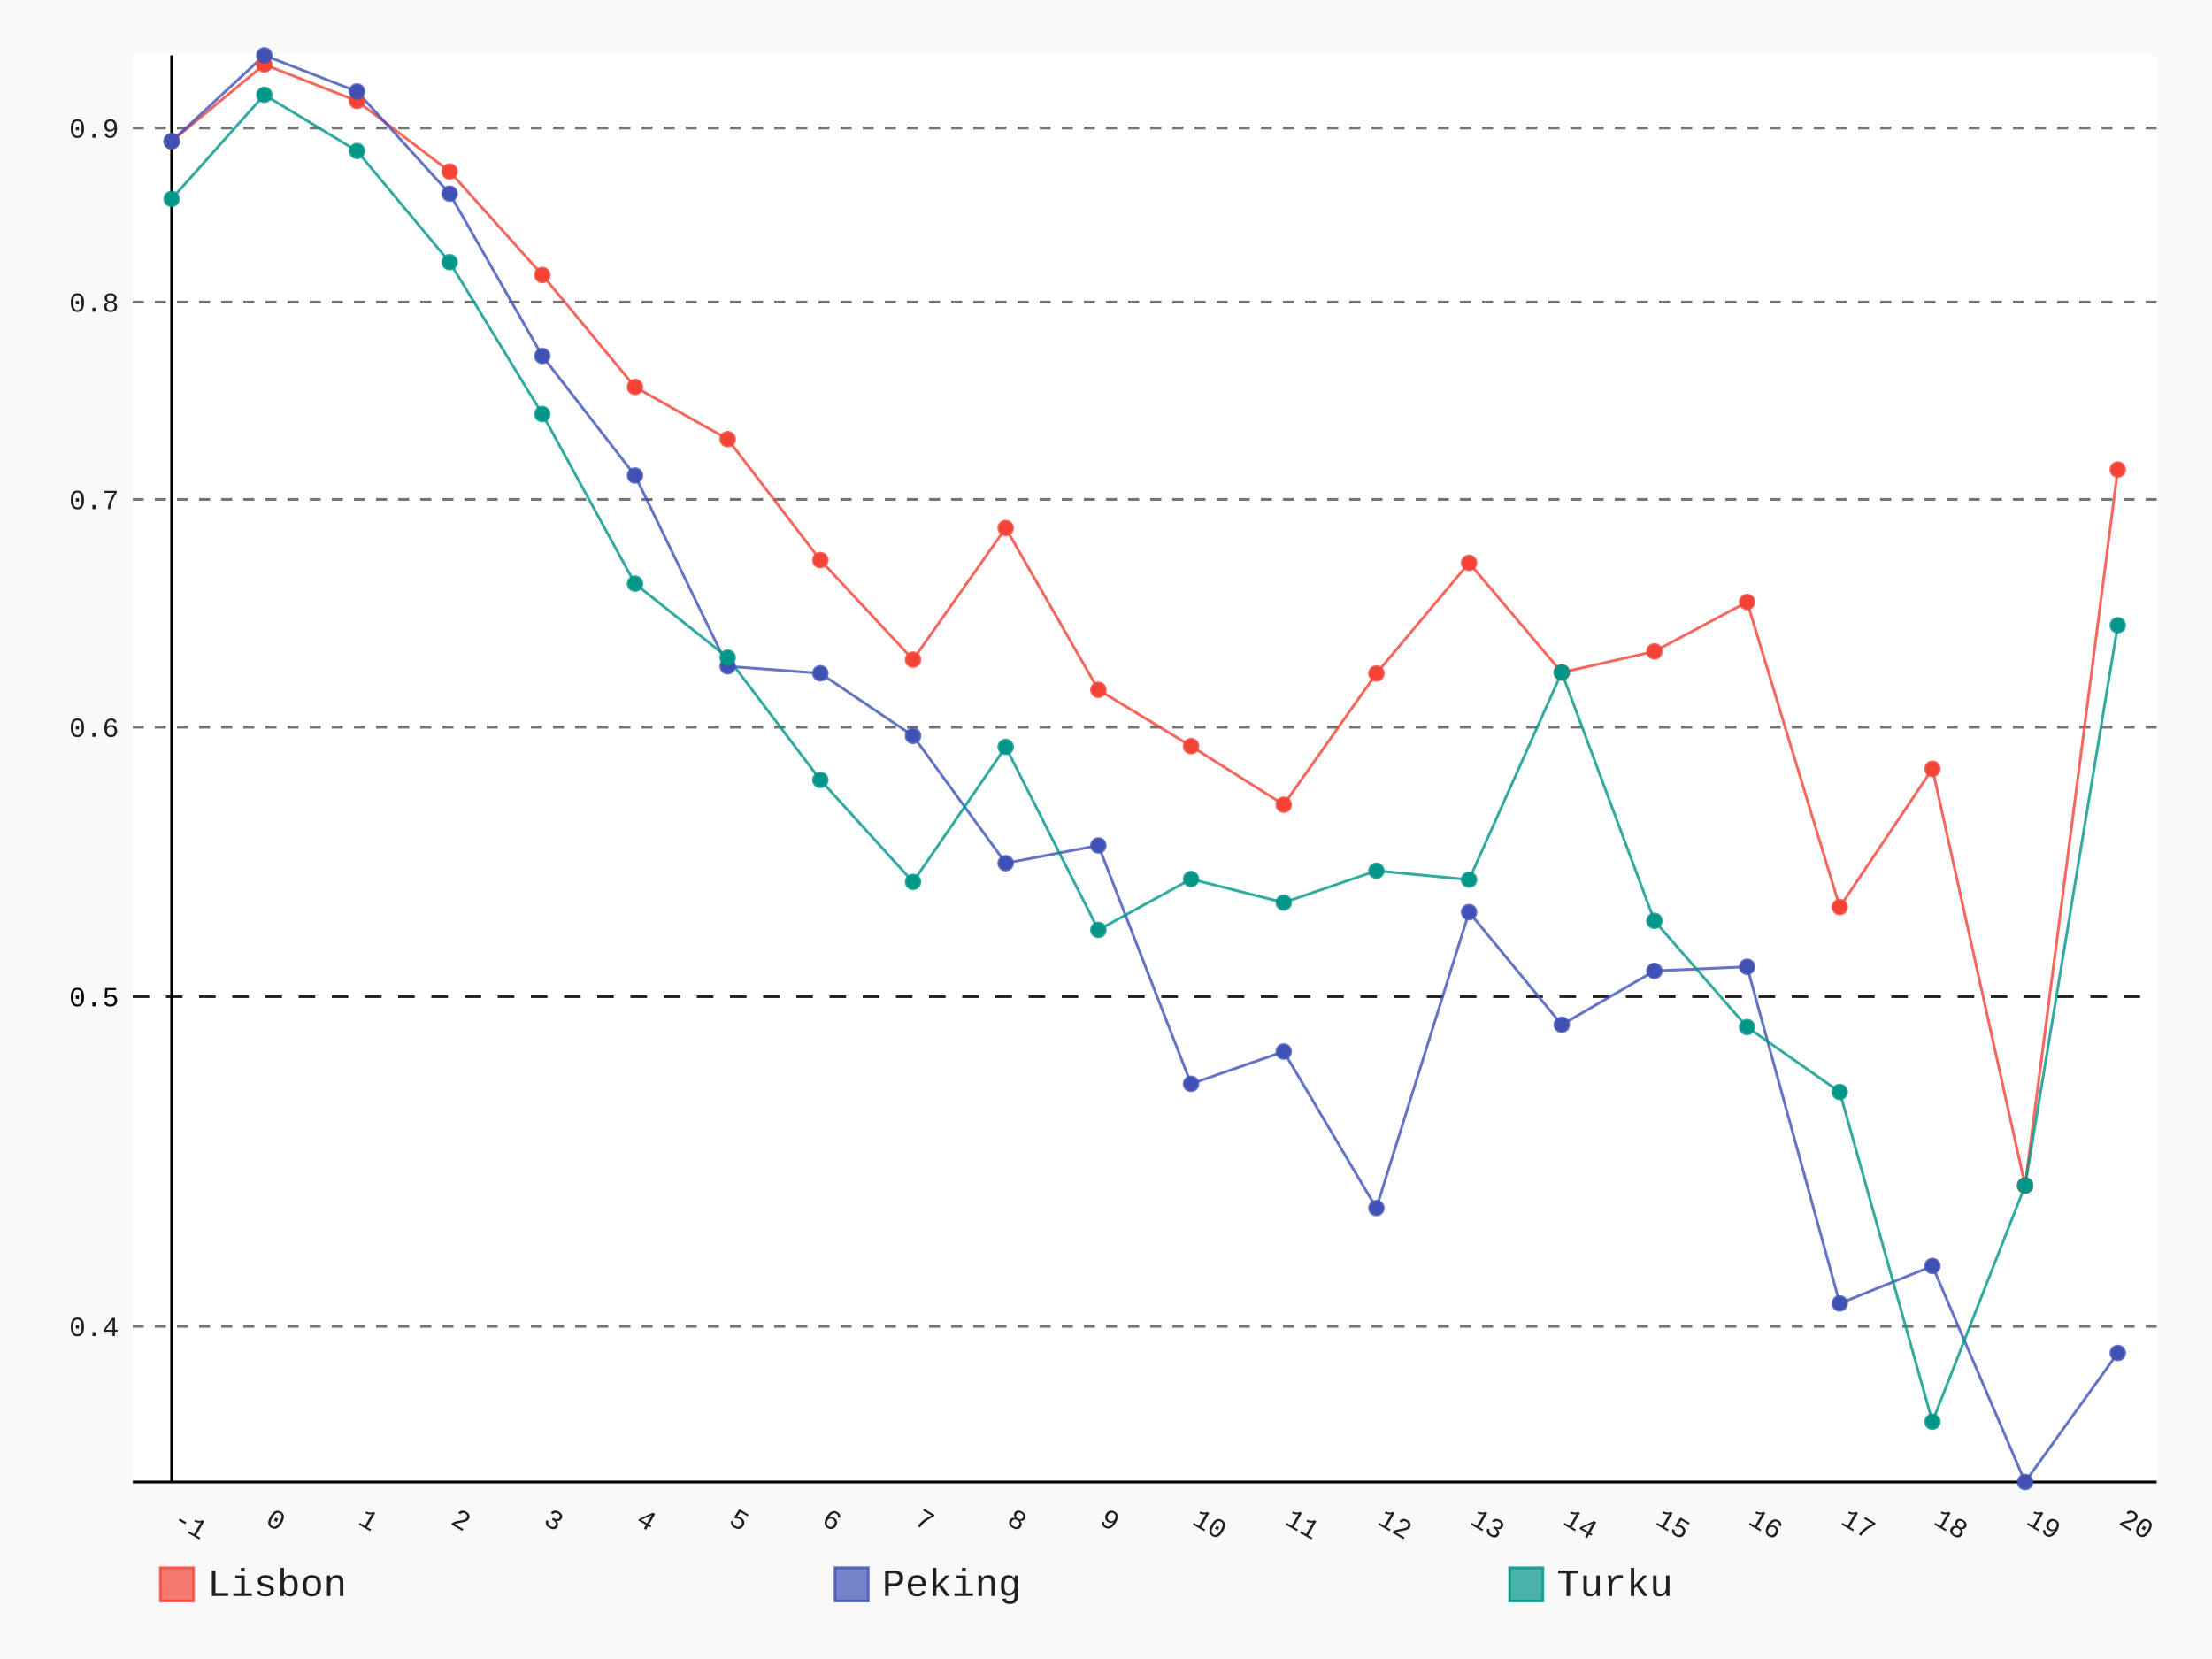
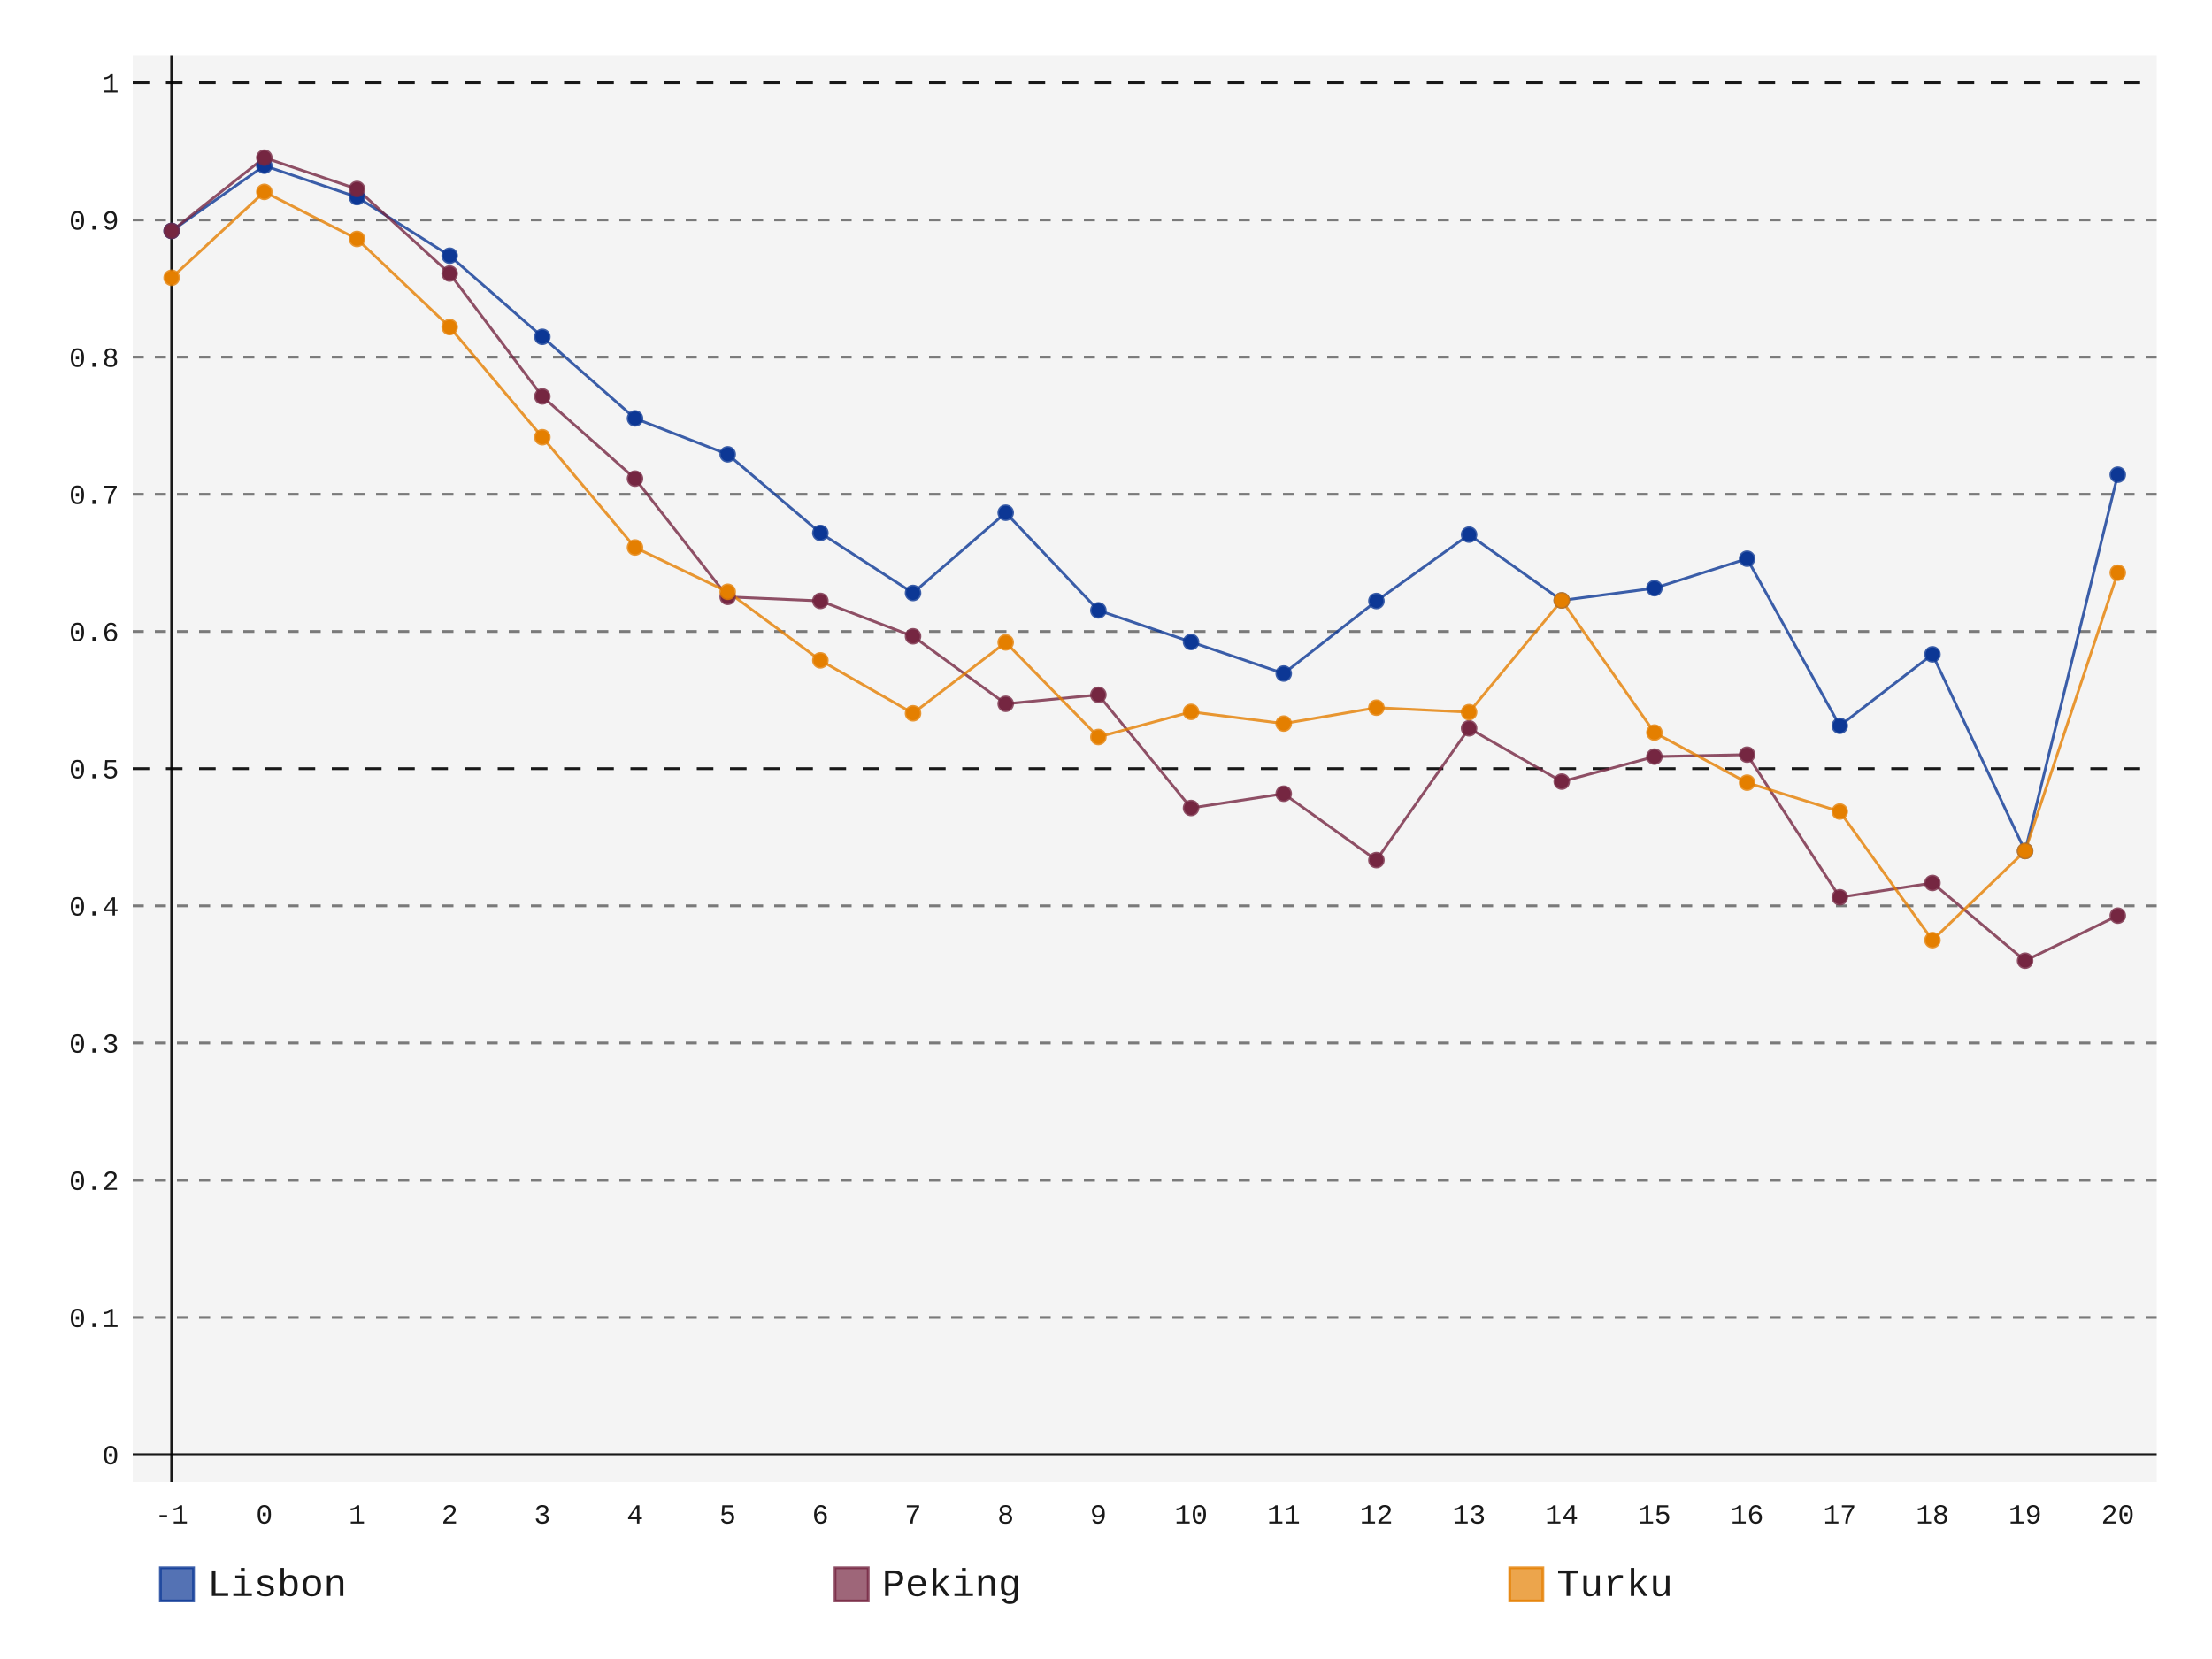
- <svg xmlns="http://www.w3.org/2000/svg" class="pygal-chart" id="chart-1908e3c5-032f-484d-a619-8a07c15894fb" viewBox="0 0 800 600">
+ <svg xmlns="http://www.w3.org/2000/svg" class="pygal-chart" id="chart-0e8c6103-aef4-4dce-b37b-b4cce876d19b" viewBox="0 0 800 600">
  <defs>
-     <style type="text/css">#chart-1908e3c5-032f-484d-a619-8a07c15894fb{-webkit-user-select:none;-webkit-font-smoothing:antialiased;font-family:Consolas,"Liberation Mono",Menlo,Courier,monospace}#chart-1908e3c5-032f-484d-a619-8a07c15894fb .title{font-family:Consolas,"Liberation Mono",Menlo,Courier,monospace;font-size:16px}#chart-1908e3c5-032f-484d-a619-8a07c15894fb .legends .legend text{font-family:Consolas,"Liberation Mono",Menlo,Courier,monospace;font-size:14px}#chart-1908e3c5-032f-484d-a619-8a07c15894fb .axis text{font-family:Consolas,"Liberation Mono",Menlo,Courier,monospace;font-size:10px}#chart-1908e3c5-032f-484d-a619-8a07c15894fb .axis text.major{font-family:Consolas,"Liberation Mono",Menlo,Courier,monospace;font-size:10px}#chart-1908e3c5-032f-484d-a619-8a07c15894fb .text-overlay text.value{font-family:Consolas,"Liberation Mono",Menlo,Courier,monospace;font-size:16px}#chart-1908e3c5-032f-484d-a619-8a07c15894fb .text-overlay text.label{font-family:Consolas,"Liberation Mono",Menlo,Courier,monospace;font-size:10px}#chart-1908e3c5-032f-484d-a619-8a07c15894fb .tooltip{font-family:Consolas,"Liberation Mono",Menlo,Courier,monospace;font-size:14px}#chart-1908e3c5-032f-484d-a619-8a07c15894fb text.no_data{font-family:Consolas,"Liberation Mono",Menlo,Courier,monospace;font-size:64px}
- #chart-1908e3c5-032f-484d-a619-8a07c15894fb{background-color:rgba(249,249,249,1)}#chart-1908e3c5-032f-484d-a619-8a07c15894fb path,#chart-1908e3c5-032f-484d-a619-8a07c15894fb line,#chart-1908e3c5-032f-484d-a619-8a07c15894fb rect,#chart-1908e3c5-032f-484d-a619-8a07c15894fb circle{-webkit-transition:150ms;-moz-transition:150ms;transition:150ms}#chart-1908e3c5-032f-484d-a619-8a07c15894fb .graph &gt; .background{fill:rgba(249,249,249,1)}#chart-1908e3c5-032f-484d-a619-8a07c15894fb .plot &gt; .background{fill:rgba(255,255,255,1)}#chart-1908e3c5-032f-484d-a619-8a07c15894fb .graph{fill:rgba(0,0,0,.87)}#chart-1908e3c5-032f-484d-a619-8a07c15894fb text.no_data{fill:rgba(0,0,0,1)}#chart-1908e3c5-032f-484d-a619-8a07c15894fb .title{fill:rgba(0,0,0,1)}#chart-1908e3c5-032f-484d-a619-8a07c15894fb .legends .legend text{fill:rgba(0,0,0,.87)}#chart-1908e3c5-032f-484d-a619-8a07c15894fb .legends .legend:hover text{fill:rgba(0,0,0,1)}#chart-1908e3c5-032f-484d-a619-8a07c15894fb .axis .line{stroke:rgba(0,0,0,1)}#chart-1908e3c5-032f-484d-a619-8a07c15894fb .axis .guide.line{stroke:rgba(0,0,0,.54)}#chart-1908e3c5-032f-484d-a619-8a07c15894fb .axis .major.line{stroke:rgba(0,0,0,.87)}#chart-1908e3c5-032f-484d-a619-8a07c15894fb .axis text.major{fill:rgba(0,0,0,1)}#chart-1908e3c5-032f-484d-a619-8a07c15894fb .axis.y .guides:hover .guide.line,#chart-1908e3c5-032f-484d-a619-8a07c15894fb .line-graph .axis.x .guides:hover .guide.line,#chart-1908e3c5-032f-484d-a619-8a07c15894fb .stackedline-graph .axis.x .guides:hover .guide.line,#chart-1908e3c5-032f-484d-a619-8a07c15894fb .xy-graph .axis.x .guides:hover .guide.line{stroke:rgba(0,0,0,1)}#chart-1908e3c5-032f-484d-a619-8a07c15894fb .axis .guides:hover text{fill:rgba(0,0,0,1)}#chart-1908e3c5-032f-484d-a619-8a07c15894fb .reactive{fill-opacity:.7;stroke-opacity:.8}#chart-1908e3c5-032f-484d-a619-8a07c15894fb .ci{stroke:rgba(0,0,0,.87)}#chart-1908e3c5-032f-484d-a619-8a07c15894fb .reactive.active,#chart-1908e3c5-032f-484d-a619-8a07c15894fb .active .reactive{fill-opacity:.8;stroke-opacity:.9;stroke-width:4}#chart-1908e3c5-032f-484d-a619-8a07c15894fb .ci .reactive.active{stroke-width:1.5}#chart-1908e3c5-032f-484d-a619-8a07c15894fb .series text{fill:rgba(0,0,0,1)}#chart-1908e3c5-032f-484d-a619-8a07c15894fb .tooltip rect{fill:rgba(255,255,255,1);stroke:rgba(0,0,0,1);-webkit-transition:opacity 150ms;-moz-transition:opacity 150ms;transition:opacity 150ms}#chart-1908e3c5-032f-484d-a619-8a07c15894fb .tooltip .label{fill:rgba(0,0,0,.87)}#chart-1908e3c5-032f-484d-a619-8a07c15894fb .tooltip .label{fill:rgba(0,0,0,.87)}#chart-1908e3c5-032f-484d-a619-8a07c15894fb .tooltip .legend{font-size:.8em;fill:rgba(0,0,0,.54)}#chart-1908e3c5-032f-484d-a619-8a07c15894fb .tooltip .x_label{font-size:.6em;fill:rgba(0,0,0,1)}#chart-1908e3c5-032f-484d-a619-8a07c15894fb .tooltip .xlink{font-size:.5em;text-decoration:underline}#chart-1908e3c5-032f-484d-a619-8a07c15894fb .tooltip .value{font-size:1.5em}#chart-1908e3c5-032f-484d-a619-8a07c15894fb .bound{font-size:.5em}#chart-1908e3c5-032f-484d-a619-8a07c15894fb .max-value{font-size:.75em;fill:rgba(0,0,0,.54)}#chart-1908e3c5-032f-484d-a619-8a07c15894fb .map-element{fill:rgba(255,255,255,1);stroke:rgba(0,0,0,.54) !important}#chart-1908e3c5-032f-484d-a619-8a07c15894fb .map-element .reactive{fill-opacity:inherit;stroke-opacity:inherit}#chart-1908e3c5-032f-484d-a619-8a07c15894fb .color-0,#chart-1908e3c5-032f-484d-a619-8a07c15894fb .color-0 a:visited{stroke:#F44336;fill:#F44336}#chart-1908e3c5-032f-484d-a619-8a07c15894fb .color-1,#chart-1908e3c5-032f-484d-a619-8a07c15894fb .color-1 a:visited{stroke:#3F51B5;fill:#3F51B5}#chart-1908e3c5-032f-484d-a619-8a07c15894fb .color-2,#chart-1908e3c5-032f-484d-a619-8a07c15894fb .color-2 a:visited{stroke:#009688;fill:#009688}#chart-1908e3c5-032f-484d-a619-8a07c15894fb .text-overlay .color-0 text{fill:black}#chart-1908e3c5-032f-484d-a619-8a07c15894fb .text-overlay .color-1 text{fill:black}#chart-1908e3c5-032f-484d-a619-8a07c15894fb .text-overlay .color-2 text{fill:black}
- #chart-1908e3c5-032f-484d-a619-8a07c15894fb text.no_data{text-anchor:middle}#chart-1908e3c5-032f-484d-a619-8a07c15894fb .guide.line{fill:none}#chart-1908e3c5-032f-484d-a619-8a07c15894fb .centered{text-anchor:middle}#chart-1908e3c5-032f-484d-a619-8a07c15894fb .title{text-anchor:middle}#chart-1908e3c5-032f-484d-a619-8a07c15894fb .legends .legend text{fill-opacity:1}#chart-1908e3c5-032f-484d-a619-8a07c15894fb .axis.x text{text-anchor:middle}#chart-1908e3c5-032f-484d-a619-8a07c15894fb .axis.x:not(.web) text[transform]{text-anchor:start}#chart-1908e3c5-032f-484d-a619-8a07c15894fb .axis.x:not(.web) text[transform].backwards{text-anchor:end}#chart-1908e3c5-032f-484d-a619-8a07c15894fb .axis.y text{text-anchor:end}#chart-1908e3c5-032f-484d-a619-8a07c15894fb .axis.y text[transform].backwards{text-anchor:start}#chart-1908e3c5-032f-484d-a619-8a07c15894fb .axis.y2 text{text-anchor:start}#chart-1908e3c5-032f-484d-a619-8a07c15894fb .axis.y2 text[transform].backwards{text-anchor:end}#chart-1908e3c5-032f-484d-a619-8a07c15894fb .axis .guide.line{stroke-dasharray:4,4}#chart-1908e3c5-032f-484d-a619-8a07c15894fb .axis .major.guide.line{stroke-dasharray:6,6}#chart-1908e3c5-032f-484d-a619-8a07c15894fb .horizontal .axis.y .guide.line,#chart-1908e3c5-032f-484d-a619-8a07c15894fb .horizontal .axis.y2 .guide.line,#chart-1908e3c5-032f-484d-a619-8a07c15894fb .vertical .axis.x .guide.line{opacity:0}#chart-1908e3c5-032f-484d-a619-8a07c15894fb .horizontal .axis.always_show .guide.line,#chart-1908e3c5-032f-484d-a619-8a07c15894fb .vertical .axis.always_show .guide.line{opacity:1 !important}#chart-1908e3c5-032f-484d-a619-8a07c15894fb .axis.y .guides:hover .guide.line,#chart-1908e3c5-032f-484d-a619-8a07c15894fb .axis.y2 .guides:hover .guide.line,#chart-1908e3c5-032f-484d-a619-8a07c15894fb .axis.x .guides:hover .guide.line{opacity:1}#chart-1908e3c5-032f-484d-a619-8a07c15894fb .axis .guides:hover text{opacity:1}#chart-1908e3c5-032f-484d-a619-8a07c15894fb .nofill{fill:none}#chart-1908e3c5-032f-484d-a619-8a07c15894fb .subtle-fill{fill-opacity:.2}#chart-1908e3c5-032f-484d-a619-8a07c15894fb .dot{stroke-width:1px;fill-opacity:1}#chart-1908e3c5-032f-484d-a619-8a07c15894fb .dot.active{stroke-width:5px}#chart-1908e3c5-032f-484d-a619-8a07c15894fb .dot.negative{fill:transparent}#chart-1908e3c5-032f-484d-a619-8a07c15894fb text,#chart-1908e3c5-032f-484d-a619-8a07c15894fb tspan{stroke:none !important}#chart-1908e3c5-032f-484d-a619-8a07c15894fb .series text.active{opacity:1}#chart-1908e3c5-032f-484d-a619-8a07c15894fb .tooltip rect{fill-opacity:.95;stroke-width:.5}#chart-1908e3c5-032f-484d-a619-8a07c15894fb .tooltip text{fill-opacity:1}#chart-1908e3c5-032f-484d-a619-8a07c15894fb .showable{visibility:hidden}#chart-1908e3c5-032f-484d-a619-8a07c15894fb .showable.shown{visibility:visible}#chart-1908e3c5-032f-484d-a619-8a07c15894fb .gauge-background{fill:rgba(229,229,229,1);stroke:none}#chart-1908e3c5-032f-484d-a619-8a07c15894fb .bg-lines{stroke:rgba(249,249,249,1);stroke-width:2px}</style>
+     <style type="text/css">#chart-0e8c6103-aef4-4dce-b37b-b4cce876d19b{-webkit-user-select:none;-webkit-font-smoothing:antialiased;font-family:Consolas,"Liberation Mono",Menlo,Courier,monospace}#chart-0e8c6103-aef4-4dce-b37b-b4cce876d19b .title{font-family:Consolas,"Liberation Mono",Menlo,Courier,monospace;font-size:16px}#chart-0e8c6103-aef4-4dce-b37b-b4cce876d19b .legends .legend text{font-family:Consolas,"Liberation Mono",Menlo,Courier,monospace;font-size:14px}#chart-0e8c6103-aef4-4dce-b37b-b4cce876d19b .axis text{font-family:Consolas,"Liberation Mono",Menlo,Courier,monospace;font-size:10px}#chart-0e8c6103-aef4-4dce-b37b-b4cce876d19b .axis text.major{font-family:Consolas,"Liberation Mono",Menlo,Courier,monospace;font-size:10px}#chart-0e8c6103-aef4-4dce-b37b-b4cce876d19b .text-overlay text.value{font-family:Consolas,"Liberation Mono",Menlo,Courier,monospace;font-size:16px}#chart-0e8c6103-aef4-4dce-b37b-b4cce876d19b .text-overlay text.label{font-family:Consolas,"Liberation Mono",Menlo,Courier,monospace;font-size:10px}#chart-0e8c6103-aef4-4dce-b37b-b4cce876d19b .tooltip{font-family:Consolas,"Liberation Mono",Menlo,Courier,monospace;font-size:14px}#chart-0e8c6103-aef4-4dce-b37b-b4cce876d19b text.no_data{font-family:Consolas,"Liberation Mono",Menlo,Courier,monospace;font-size:64px}
+ #chart-0e8c6103-aef4-4dce-b37b-b4cce876d19b{background-color:transparent}#chart-0e8c6103-aef4-4dce-b37b-b4cce876d19b path,#chart-0e8c6103-aef4-4dce-b37b-b4cce876d19b line,#chart-0e8c6103-aef4-4dce-b37b-b4cce876d19b rect,#chart-0e8c6103-aef4-4dce-b37b-b4cce876d19b circle{-webkit-transition:150ms;-moz-transition:150ms;transition:150ms}#chart-0e8c6103-aef4-4dce-b37b-b4cce876d19b .graph &gt; .background{fill:transparent}#chart-0e8c6103-aef4-4dce-b37b-b4cce876d19b .plot &gt; .background{fill:rgba(240,240,240,0.7)}#chart-0e8c6103-aef4-4dce-b37b-b4cce876d19b .graph{fill:rgba(0,0,0,0.9)}#chart-0e8c6103-aef4-4dce-b37b-b4cce876d19b text.no_data{fill:rgba(0,0,0,0.9)}#chart-0e8c6103-aef4-4dce-b37b-b4cce876d19b .title{fill:rgba(0,0,0,0.9)}#chart-0e8c6103-aef4-4dce-b37b-b4cce876d19b .legends .legend text{fill:rgba(0,0,0,0.9)}#chart-0e8c6103-aef4-4dce-b37b-b4cce876d19b .legends .legend:hover text{fill:rgba(0,0,0,0.9)}#chart-0e8c6103-aef4-4dce-b37b-b4cce876d19b .axis .line{stroke:rgba(0,0,0,0.9)}#chart-0e8c6103-aef4-4dce-b37b-b4cce876d19b .axis .guide.line{stroke:rgba(0,0,0,0.5)}#chart-0e8c6103-aef4-4dce-b37b-b4cce876d19b .axis .major.line{stroke:rgba(0,0,0,0.9)}#chart-0e8c6103-aef4-4dce-b37b-b4cce876d19b .axis text.major{fill:rgba(0,0,0,0.9)}#chart-0e8c6103-aef4-4dce-b37b-b4cce876d19b .axis.y .guides:hover .guide.line,#chart-0e8c6103-aef4-4dce-b37b-b4cce876d19b .line-graph .axis.x .guides:hover .guide.line,#chart-0e8c6103-aef4-4dce-b37b-b4cce876d19b .stackedline-graph .axis.x .guides:hover .guide.line,#chart-0e8c6103-aef4-4dce-b37b-b4cce876d19b .xy-graph .axis.x .guides:hover .guide.line{stroke:rgba(0,0,0,0.9)}#chart-0e8c6103-aef4-4dce-b37b-b4cce876d19b .axis .guides:hover text{fill:rgba(0,0,0,0.9)}#chart-0e8c6103-aef4-4dce-b37b-b4cce876d19b .reactive{fill-opacity:.7;stroke-opacity:.8}#chart-0e8c6103-aef4-4dce-b37b-b4cce876d19b .ci{stroke:rgba(0,0,0,0.9)}#chart-0e8c6103-aef4-4dce-b37b-b4cce876d19b .reactive.active,#chart-0e8c6103-aef4-4dce-b37b-b4cce876d19b .active .reactive{fill-opacity:.8;stroke-opacity:.9;stroke-width:4}#chart-0e8c6103-aef4-4dce-b37b-b4cce876d19b .ci .reactive.active{stroke-width:1.5}#chart-0e8c6103-aef4-4dce-b37b-b4cce876d19b .series text{fill:rgba(0,0,0,0.9)}#chart-0e8c6103-aef4-4dce-b37b-b4cce876d19b .tooltip rect{fill:rgba(240,240,240,0.7);stroke:rgba(0,0,0,0.9);-webkit-transition:opacity 150ms;-moz-transition:opacity 150ms;transition:opacity 150ms}#chart-0e8c6103-aef4-4dce-b37b-b4cce876d19b .tooltip .label{fill:rgba(0,0,0,0.9)}#chart-0e8c6103-aef4-4dce-b37b-b4cce876d19b .tooltip .label{fill:rgba(0,0,0,0.9)}#chart-0e8c6103-aef4-4dce-b37b-b4cce876d19b .tooltip .legend{font-size:.8em;fill:rgba(0,0,0,0.5)}#chart-0e8c6103-aef4-4dce-b37b-b4cce876d19b .tooltip .x_label{font-size:.6em;fill:rgba(0,0,0,0.9)}#chart-0e8c6103-aef4-4dce-b37b-b4cce876d19b .tooltip .xlink{font-size:.5em;text-decoration:underline}#chart-0e8c6103-aef4-4dce-b37b-b4cce876d19b .tooltip .value{font-size:1.5em}#chart-0e8c6103-aef4-4dce-b37b-b4cce876d19b .bound{font-size:.5em}#chart-0e8c6103-aef4-4dce-b37b-b4cce876d19b .max-value{font-size:.75em;fill:rgba(0,0,0,0.5)}#chart-0e8c6103-aef4-4dce-b37b-b4cce876d19b .map-element{fill:rgba(240,240,240,0.7);stroke:rgba(0,0,0,0.5) !important}#chart-0e8c6103-aef4-4dce-b37b-b4cce876d19b .map-element .reactive{fill-opacity:inherit;stroke-opacity:inherit}#chart-0e8c6103-aef4-4dce-b37b-b4cce876d19b .color-0,#chart-0e8c6103-aef4-4dce-b37b-b4cce876d19b .color-0 a:visited{stroke:rgb(12,55,149);fill:rgb(12,55,149)}#chart-0e8c6103-aef4-4dce-b37b-b4cce876d19b .color-1,#chart-0e8c6103-aef4-4dce-b37b-b4cce876d19b .color-1 a:visited{stroke:rgb(117,38,65);fill:rgb(117,38,65)}#chart-0e8c6103-aef4-4dce-b37b-b4cce876d19b .color-2,#chart-0e8c6103-aef4-4dce-b37b-b4cce876d19b .color-2 a:visited{stroke:rgb(228,127,0);fill:rgb(228,127,0)}#chart-0e8c6103-aef4-4dce-b37b-b4cce876d19b .text-overlay .color-0 text{fill:black}#chart-0e8c6103-aef4-4dce-b37b-b4cce876d19b .text-overlay .color-1 text{fill:black}#chart-0e8c6103-aef4-4dce-b37b-b4cce876d19b .text-overlay .color-2 text{fill:black}
+ #chart-0e8c6103-aef4-4dce-b37b-b4cce876d19b text.no_data{text-anchor:middle}#chart-0e8c6103-aef4-4dce-b37b-b4cce876d19b .guide.line{fill:none}#chart-0e8c6103-aef4-4dce-b37b-b4cce876d19b .centered{text-anchor:middle}#chart-0e8c6103-aef4-4dce-b37b-b4cce876d19b .title{text-anchor:middle}#chart-0e8c6103-aef4-4dce-b37b-b4cce876d19b .legends .legend text{fill-opacity:1}#chart-0e8c6103-aef4-4dce-b37b-b4cce876d19b .axis.x text{text-anchor:middle}#chart-0e8c6103-aef4-4dce-b37b-b4cce876d19b .axis.x:not(.web) text[transform]{text-anchor:start}#chart-0e8c6103-aef4-4dce-b37b-b4cce876d19b .axis.x:not(.web) text[transform].backwards{text-anchor:end}#chart-0e8c6103-aef4-4dce-b37b-b4cce876d19b .axis.y text{text-anchor:end}#chart-0e8c6103-aef4-4dce-b37b-b4cce876d19b .axis.y text[transform].backwards{text-anchor:start}#chart-0e8c6103-aef4-4dce-b37b-b4cce876d19b .axis.y2 text{text-anchor:start}#chart-0e8c6103-aef4-4dce-b37b-b4cce876d19b .axis.y2 text[transform].backwards{text-anchor:end}#chart-0e8c6103-aef4-4dce-b37b-b4cce876d19b .axis .guide.line{stroke-dasharray:4,4}#chart-0e8c6103-aef4-4dce-b37b-b4cce876d19b .axis .major.guide.line{stroke-dasharray:6,6}#chart-0e8c6103-aef4-4dce-b37b-b4cce876d19b .horizontal .axis.y .guide.line,#chart-0e8c6103-aef4-4dce-b37b-b4cce876d19b .horizontal .axis.y2 .guide.line,#chart-0e8c6103-aef4-4dce-b37b-b4cce876d19b .vertical .axis.x .guide.line{opacity:0}#chart-0e8c6103-aef4-4dce-b37b-b4cce876d19b .horizontal .axis.always_show .guide.line,#chart-0e8c6103-aef4-4dce-b37b-b4cce876d19b .vertical .axis.always_show .guide.line{opacity:1 !important}#chart-0e8c6103-aef4-4dce-b37b-b4cce876d19b .axis.y .guides:hover .guide.line,#chart-0e8c6103-aef4-4dce-b37b-b4cce876d19b .axis.y2 .guides:hover .guide.line,#chart-0e8c6103-aef4-4dce-b37b-b4cce876d19b .axis.x .guides:hover .guide.line{opacity:1}#chart-0e8c6103-aef4-4dce-b37b-b4cce876d19b .axis .guides:hover text{opacity:1}#chart-0e8c6103-aef4-4dce-b37b-b4cce876d19b .nofill{fill:none}#chart-0e8c6103-aef4-4dce-b37b-b4cce876d19b .subtle-fill{fill-opacity:.2}#chart-0e8c6103-aef4-4dce-b37b-b4cce876d19b .dot{stroke-width:1px;fill-opacity:1}#chart-0e8c6103-aef4-4dce-b37b-b4cce876d19b .dot.active{stroke-width:5px}#chart-0e8c6103-aef4-4dce-b37b-b4cce876d19b .dot.negative{fill:transparent}#chart-0e8c6103-aef4-4dce-b37b-b4cce876d19b text,#chart-0e8c6103-aef4-4dce-b37b-b4cce876d19b tspan{stroke:none !important}#chart-0e8c6103-aef4-4dce-b37b-b4cce876d19b .series text.active{opacity:1}#chart-0e8c6103-aef4-4dce-b37b-b4cce876d19b .tooltip rect{fill-opacity:.95;stroke-width:.5}#chart-0e8c6103-aef4-4dce-b37b-b4cce876d19b .tooltip text{fill-opacity:1}#chart-0e8c6103-aef4-4dce-b37b-b4cce876d19b .showable{visibility:hidden}#chart-0e8c6103-aef4-4dce-b37b-b4cce876d19b .showable.shown{visibility:visible}#chart-0e8c6103-aef4-4dce-b37b-b4cce876d19b .gauge-background{fill:rgba(229,229,229,1);stroke:none}#chart-0e8c6103-aef4-4dce-b37b-b4cce876d19b .bg-lines{stroke:transparent;stroke-width:2px}</style>
  </defs>
  <g class="graph line-graph vertical">
    <rect class="background" height="600" width="800" x="0" y="0" />
    <g class="plot" transform="translate(48, 20)">
      <rect class="background" height="516.0" width="732.0" x="0" y="0" />
      <g class="axis y">
-         <path class="line" d="M0 516 h732" />
-         <g class="logarithmic guides">
-           <path class="guide line" d="M0 459.692 h732" />
-           <text class="" x="-5" y="463.192">0.4</text>
-         </g>
-         <g class="logarithmic guides">
-           <path class="major guide line" d="M0 340.438 h732" />
-           <text class="major" x="-5" y="343.938">0.5</text>
-         </g>
-         <g class="logarithmic guides">
-           <path class="guide line" d="M0 243 h732" />
-           <text class="" x="-5" y="246.5">0.6</text>
-         </g>
-         <g class="logarithmic guides">
-           <path class="guide line" d="M0 160.618 h732" />
-           <text class="" x="-5" y="164.118">0.7</text>
-         </g>
-         <g class="logarithmic guides">
-           <path class="guide line" d="M0 89.255 h732" />
-           <text class="" x="-5" y="92.755">0.8</text>
-         </g>
-         <g class="logarithmic guides">
-           <path class="guide line" d="M0 26.308 h732" />
-           <text class="" x="-5" y="29.808">0.9</text>
+         <g class="guides">
+           <path class="axis major line" d="M0 506.077 h732" />
+           <text class="major" x="-5" y="509.577">0</text>
+         </g>
+         <g class="guides">
+           <path class="guide line" d="M0 456.462 h732" />
+           <text class="" x="-5" y="459.962">0.1</text>
+         </g>
+         <g class="guides">
+           <path class="guide line" d="M0 406.846 h732" />
+           <text class="" x="-5" y="410.346">0.2</text>
+         </g>
+         <g class="guides">
+           <path class="guide line" d="M0 357.231 h732" />
+           <text class="" x="-5" y="360.731">0.3</text>
+         </g>
+         <g class="guides">
+           <path class="guide line" d="M0 307.615 h732" />
+           <text class="" x="-5" y="311.115">0.4</text>
+         </g>
+         <g class="guides">
+           <path class="major guide line" d="M0 258 h732" />
+           <text class="major" x="-5" y="261.5">0.5</text>
+         </g>
+         <g class="guides">
+           <path class="guide line" d="M0 208.385 h732" />
+           <text class="" x="-5" y="211.885">0.6</text>
+         </g>
+         <g class="guides">
+           <path class="guide line" d="M0 158.769 h732" />
+           <text class="" x="-5" y="162.269">0.7</text>
+         </g>
+         <g class="guides">
+           <path class="guide line" d="M0 109.154 h732" />
+           <text class="" x="-5" y="112.654">0.8</text>
+         </g>
+         <g class="guides">
+           <path class="guide line" d="M0 59.538 h732" />
+           <text class="" x="-5" y="63.038">0.9</text>
+         </g>
+         <g class="guides">
+           <path class="major guide line" d="M0 9.923 h732" />
+           <text class="major" x="-5" y="13.423">1</text>
        </g>
      </g>
      <g class="axis x">
        <g class="guides">
          <path class="line" d="M14.077 0 v516" />
-           <text class="" transform="rotate(30 14.07692 531)" x="14.077" y="531.0">-1</text>
+           <text class="" x="14.077" y="531.0">-1</text>
        </g>
        <g class="guides">
          <path class="axis guide line" d="M47.593 0 v516" />
-           <text class="" transform="rotate(30 47.59341 531)" x="47.593" y="531.0">0</text>
+           <text class="" x="47.593" y="531.0">0</text>
        </g>
        <g class="guides">
          <path class="guide line" d="M81.11 0 v516" />
-           <text class="" transform="rotate(30 81.10989 531)" x="81.11" y="531.0">1</text>
+           <text class="" x="81.11" y="531.0">1</text>
        </g>
        <g class="guides">
          <path class="guide line" d="M114.626 0 v516" />
-           <text class="" transform="rotate(30 114.6264 531)" x="114.626" y="531.0">2</text>
+           <text class="" x="114.626" y="531.0">2</text>
        </g>
        <g class="guides">
          <path class="guide line" d="M148.143 0 v516" />
-           <text class="" transform="rotate(30 148.1429 531)" x="148.143" y="531.0">3</text>
+           <text class="" x="148.143" y="531.0">3</text>
        </g>
        <g class="guides">
          <path class="guide line" d="M181.659 0 v516" />
-           <text class="" transform="rotate(30 181.6593 531)" x="181.659" y="531.0">4</text>
+           <text class="" x="181.659" y="531.0">4</text>
        </g>
        <g class="guides">
          <path class="guide line" d="M215.176 0 v516" />
-           <text class="" transform="rotate(30 215.1758 531)" x="215.176" y="531.0">5</text>
+           <text class="" x="215.176" y="531.0">5</text>
        </g>
        <g class="guides">
          <path class="guide line" d="M248.692 0 v516" />
-           <text class="" transform="rotate(30 248.6923 531)" x="248.692" y="531.0">6</text>
+           <text class="" x="248.692" y="531.0">6</text>
        </g>
        <g class="guides">
          <path class="guide line" d="M282.209 0 v516" />
-           <text class="" transform="rotate(30 282.2088 531)" x="282.209" y="531.0">7</text>
+           <text class="" x="282.209" y="531.0">7</text>
        </g>
        <g class="guides">
          <path class="guide line" d="M315.725 0 v516" />
-           <text class="" transform="rotate(30 315.7253 531)" x="315.725" y="531.0">8</text>
+           <text class="" x="315.725" y="531.0">8</text>
        </g>
        <g class="guides">
          <path class="guide line" d="M349.242 0 v516" />
-           <text class="" transform="rotate(30 349.2418 531)" x="349.242" y="531.0">9</text>
+           <text class="" x="349.242" y="531.0">9</text>
        </g>
        <g class="guides">
          <path class="guide line" d="M382.758 0 v516" />
-           <text class="" transform="rotate(30 382.7582 531)" x="382.758" y="531.0">10</text>
+           <text class="" x="382.758" y="531.0">10</text>
        </g>
        <g class="guides">
          <path class="guide line" d="M416.275 0 v516" />
-           <text class="" transform="rotate(30 416.2747 531)" x="416.275" y="531.0">11</text>
+           <text class="" x="416.275" y="531.0">11</text>
        </g>
        <g class="guides">
          <path class="guide line" d="M449.791 0 v516" />
-           <text class="" transform="rotate(30 449.7912 531)" x="449.791" y="531.0">12</text>
+           <text class="" x="449.791" y="531.0">12</text>
        </g>
        <g class="guides">
          <path class="guide line" d="M483.308 0 v516" />
-           <text class="" transform="rotate(30 483.3077 531)" x="483.308" y="531.0">13</text>
+           <text class="" x="483.308" y="531.0">13</text>
        </g>
        <g class="guides">
          <path class="guide line" d="M516.824 0 v516" />
-           <text class="" transform="rotate(30 516.8242 531)" x="516.824" y="531.0">14</text>
+           <text class="" x="516.824" y="531.0">14</text>
        </g>
        <g class="guides">
          <path class="guide line" d="M550.341 0 v516" />
-           <text class="" transform="rotate(30 550.3407 531)" x="550.341" y="531.0">15</text>
+           <text class="" x="550.341" y="531.0">15</text>
        </g>
        <g class="guides">
          <path class="guide line" d="M583.857 0 v516" />
-           <text class="" transform="rotate(30 583.8571 531)" x="583.857" y="531.0">16</text>
+           <text class="" x="583.857" y="531.0">16</text>
        </g>
        <g class="guides">
          <path class="guide line" d="M617.374 0 v516" />
-           <text class="" transform="rotate(30 617.3736 531)" x="617.374" y="531.0">17</text>
+           <text class="" x="617.374" y="531.0">17</text>
        </g>
        <g class="guides">
          <path class="guide line" d="M650.89 0 v516" />
-           <text class="" transform="rotate(30 650.8901 531)" x="650.89" y="531.0">18</text>
+           <text class="" x="650.89" y="531.0">18</text>
        </g>
        <g class="guides">
          <path class="guide line" d="M684.407 0 v516" />
-           <text class="" transform="rotate(30 684.4066 531)" x="684.407" y="531.0">19</text>
+           <text class="" x="684.407" y="531.0">19</text>
        </g>
        <g class="guides">
          <path class="guide line" d="M717.923 0 v516" />
-           <text class="" transform="rotate(30 717.9231 531)" x="717.923" y="531.0">20</text>
+           <text class="" x="717.923" y="531.0">20</text>
        </g>
      </g>
      <g class="series serie-0 color-0">
-         <path class="line reactive nofill" d="M14.077 31.098 L47.593 3.328 81.11 16.52 114.626 42.026 148.143 79.467 181.659 119.959 215.176 138.829 248.692 182.572 282.209 218.565 315.725 170.973 349.242 229.47 382.758 249.852 416.275 271.029 449.791 223.564 483.308 183.558 516.824 223.204 550.341 215.588 583.857 197.712 617.374 308.038 650.89 258.055 684.407 408.756 717.923 149.821" />
+         <path class="line reactive nofill" d="M14.077 63.523 L47.593 39.919 81.11 51.285 114.626 72.48 148.143 101.817 181.659 131.316 215.176 144.317 248.692 172.748 282.209 194.457 315.725 165.434 349.242 200.751 382.758 212.177 416.275 223.595 449.791 197.359 483.308 173.362 516.824 197.151 550.341 192.717 583.857 182.058 617.374 242.495 650.89 216.654 684.407 287.769 717.923 151.681" />
      </g>
      <g class="series serie-1 color-1">
-         <path class="line reactive nofill" d="M14.077 31.098 L47.593 0 81.11 13.082 114.626 50.039 148.143 108.751 181.659 151.971 215.176 220.985 248.692 223.505 282.209 246.135 315.725 292.167 349.242 285.777 382.758 371.987 416.275 360.308 449.791 416.915 483.308 309.891 516.824 350.618 550.341 331.143 583.857 329.641 617.374 451.406 650.89 437.876 684.407 516 717.923 469.322" />
+         <path class="line reactive nofill" d="M14.077 63.523 L47.593 37.007 81.11 48.35 114.626 78.933 148.143 123.373 181.659 153.104 215.176 195.866 248.692 197.325 282.209 210.126 315.725 234.55 349.242 231.284 382.758 272.221 416.275 267.054 449.791 291.077 483.308 243.407 516.824 262.681 550.341 253.648 583.857 252.937 617.374 304.514 650.89 299.346 684.407 327.462 717.923 311.159" />
      </g>
      <g class="series serie-2 color-2">
-         <path class="line reactive nofill" d="M14.077 51.94 L47.593 14.302 81.11 34.604 114.626 74.826 148.143 129.754 181.659 191.069 215.176 217.823 248.692 262.089 282.209 298.961 315.725 250.138 349.242 316.324 382.758 297.923 416.275 306.435 449.791 294.927 483.308 298.145 516.824 223.204 550.341 313.025 583.857 351.458 617.374 374.929 650.89 494.184 684.407 408.756 717.923 206.128" />
+         <path class="line reactive nofill" d="M14.077 80.45 L47.593 49.394 81.11 66.417 114.626 98.292 148.143 138.121 181.659 178.005 215.176 194.025 248.692 218.83 282.209 237.98 315.725 212.334 349.242 246.55 382.758 237.459 416.275 241.703 449.791 235.949 483.308 237.57 516.824 197.151 550.341 244.943 583.857 263.063 617.374 273.505 650.89 320.019 684.407 287.769 717.923 187.121" />
      </g>
    </g>
    <g class="titles" />
    <g class="plot overlay" transform="translate(48, 20)">
      <g class="series serie-0 color-0">
        <g class="dots">
-           <circle class="dot reactive tooltip-trigger" cx="14.077" cy="31.098" r="2.5" />
-         </g>
-         <g class="dots">
-           <circle class="dot reactive tooltip-trigger" cx="47.593" cy="3.328" r="2.5" />
-         </g>
-         <g class="dots">
-           <circle class="dot reactive tooltip-trigger" cx="81.11" cy="16.52" r="2.5" />
-         </g>
-         <g class="dots">
-           <circle class="dot reactive tooltip-trigger" cx="114.626" cy="42.026" r="2.5" />
-         </g>
-         <g class="dots">
-           <circle class="dot reactive tooltip-trigger" cx="148.143" cy="79.467" r="2.5" />
-         </g>
-         <g class="dots">
-           <circle class="dot reactive tooltip-trigger" cx="181.659" cy="119.959" r="2.5" />
-         </g>
-         <g class="dots">
-           <circle class="dot reactive tooltip-trigger" cx="215.176" cy="138.829" r="2.5" />
-         </g>
-         <g class="dots">
-           <circle class="dot reactive tooltip-trigger" cx="248.692" cy="182.572" r="2.5" />
-         </g>
-         <g class="dots">
-           <circle class="dot reactive tooltip-trigger" cx="282.209" cy="218.565" r="2.5" />
-         </g>
-         <g class="dots">
-           <circle class="dot reactive tooltip-trigger" cx="315.725" cy="170.973" r="2.5" />
-         </g>
-         <g class="dots">
-           <circle class="dot reactive tooltip-trigger" cx="349.242" cy="229.47" r="2.5" />
-         </g>
-         <g class="dots">
-           <circle class="dot reactive tooltip-trigger" cx="382.758" cy="249.852" r="2.5" />
-         </g>
-         <g class="dots">
-           <circle class="dot reactive tooltip-trigger" cx="416.275" cy="271.029" r="2.5" />
-         </g>
-         <g class="dots">
-           <circle class="dot reactive tooltip-trigger" cx="449.791" cy="223.564" r="2.5" />
-         </g>
-         <g class="dots">
-           <circle class="dot reactive tooltip-trigger" cx="483.308" cy="183.558" r="2.5" />
-         </g>
-         <g class="dots">
-           <circle class="dot reactive tooltip-trigger" cx="516.824" cy="223.204" r="2.5" />
-         </g>
-         <g class="dots">
-           <circle class="dot reactive tooltip-trigger" cx="550.341" cy="215.588" r="2.5" />
-         </g>
-         <g class="dots">
-           <circle class="dot reactive tooltip-trigger" cx="583.857" cy="197.712" r="2.5" />
-         </g>
-         <g class="dots">
-           <circle class="dot reactive tooltip-trigger" cx="617.374" cy="308.038" r="2.5" />
-         </g>
-         <g class="dots">
-           <circle class="dot reactive tooltip-trigger" cx="650.89" cy="258.055" r="2.5" />
-         </g>
-         <g class="dots">
-           <circle class="dot reactive tooltip-trigger" cx="684.407" cy="408.756" r="2.5" />
-         </g>
-         <g class="dots">
-           <circle class="dot reactive tooltip-trigger" cx="717.923" cy="149.821" r="2.5" />
+           <circle class="dot reactive tooltip-trigger" cx="14.077" cy="63.523" r="2.5" />
+         </g>
+         <g class="dots">
+           <circle class="dot reactive tooltip-trigger" cx="47.593" cy="39.919" r="2.5" />
+         </g>
+         <g class="dots">
+           <circle class="dot reactive tooltip-trigger" cx="81.11" cy="51.285" r="2.5" />
+         </g>
+         <g class="dots">
+           <circle class="dot reactive tooltip-trigger" cx="114.626" cy="72.48" r="2.5" />
+         </g>
+         <g class="dots">
+           <circle class="dot reactive tooltip-trigger" cx="148.143" cy="101.817" r="2.5" />
+         </g>
+         <g class="dots">
+           <circle class="dot reactive tooltip-trigger" cx="181.659" cy="131.316" r="2.5" />
+         </g>
+         <g class="dots">
+           <circle class="dot reactive tooltip-trigger" cx="215.176" cy="144.317" r="2.5" />
+         </g>
+         <g class="dots">
+           <circle class="dot reactive tooltip-trigger" cx="248.692" cy="172.748" r="2.5" />
+         </g>
+         <g class="dots">
+           <circle class="dot reactive tooltip-trigger" cx="282.209" cy="194.457" r="2.5" />
+         </g>
+         <g class="dots">
+           <circle class="dot reactive tooltip-trigger" cx="315.725" cy="165.434" r="2.5" />
+         </g>
+         <g class="dots">
+           <circle class="dot reactive tooltip-trigger" cx="349.242" cy="200.751" r="2.5" />
+         </g>
+         <g class="dots">
+           <circle class="dot reactive tooltip-trigger" cx="382.758" cy="212.177" r="2.5" />
+         </g>
+         <g class="dots">
+           <circle class="dot reactive tooltip-trigger" cx="416.275" cy="223.595" r="2.5" />
+         </g>
+         <g class="dots">
+           <circle class="dot reactive tooltip-trigger" cx="449.791" cy="197.359" r="2.5" />
+         </g>
+         <g class="dots">
+           <circle class="dot reactive tooltip-trigger" cx="483.308" cy="173.362" r="2.5" />
+         </g>
+         <g class="dots">
+           <circle class="dot reactive tooltip-trigger" cx="516.824" cy="197.151" r="2.5" />
+         </g>
+         <g class="dots">
+           <circle class="dot reactive tooltip-trigger" cx="550.341" cy="192.717" r="2.5" />
+         </g>
+         <g class="dots">
+           <circle class="dot reactive tooltip-trigger" cx="583.857" cy="182.058" r="2.5" />
+         </g>
+         <g class="dots">
+           <circle class="dot reactive tooltip-trigger" cx="617.374" cy="242.495" r="2.5" />
+         </g>
+         <g class="dots">
+           <circle class="dot reactive tooltip-trigger" cx="650.89" cy="216.654" r="2.5" />
+         </g>
+         <g class="dots">
+           <circle class="dot reactive tooltip-trigger" cx="684.407" cy="287.769" r="2.5" />
+         </g>
+         <g class="dots">
+           <circle class="dot reactive tooltip-trigger" cx="717.923" cy="151.681" r="2.5" />
        </g>
      </g>
      <g class="series serie-1 color-1">
        <g class="dots">
-           <circle class="dot reactive tooltip-trigger" cx="14.077" cy="31.098" r="2.5" />
-         </g>
-         <g class="dots">
-           <circle class="dot reactive tooltip-trigger" cx="47.593" cy="0.0" r="2.5" />
-         </g>
-         <g class="dots">
-           <circle class="dot reactive tooltip-trigger" cx="81.11" cy="13.082" r="2.5" />
-         </g>
-         <g class="dots">
-           <circle class="dot reactive tooltip-trigger" cx="114.626" cy="50.039" r="2.5" />
-         </g>
-         <g class="dots">
-           <circle class="dot reactive tooltip-trigger" cx="148.143" cy="108.751" r="2.5" />
-         </g>
-         <g class="dots">
-           <circle class="dot reactive tooltip-trigger" cx="181.659" cy="151.971" r="2.5" />
-         </g>
-         <g class="dots">
-           <circle class="dot reactive tooltip-trigger" cx="215.176" cy="220.985" r="2.5" />
-         </g>
-         <g class="dots">
-           <circle class="dot reactive tooltip-trigger" cx="248.692" cy="223.505" r="2.5" />
-         </g>
-         <g class="dots">
-           <circle class="dot reactive tooltip-trigger" cx="282.209" cy="246.135" r="2.5" />
-         </g>
-         <g class="dots">
-           <circle class="dot reactive tooltip-trigger" cx="315.725" cy="292.167" r="2.5" />
-         </g>
-         <g class="dots">
-           <circle class="dot reactive tooltip-trigger" cx="349.242" cy="285.777" r="2.5" />
-         </g>
-         <g class="dots">
-           <circle class="dot reactive tooltip-trigger" cx="382.758" cy="371.987" r="2.5" />
-         </g>
-         <g class="dots">
-           <circle class="dot reactive tooltip-trigger" cx="416.275" cy="360.308" r="2.5" />
-         </g>
-         <g class="dots">
-           <circle class="dot reactive tooltip-trigger" cx="449.791" cy="416.915" r="2.5" />
-         </g>
-         <g class="dots">
-           <circle class="dot reactive tooltip-trigger" cx="483.308" cy="309.891" r="2.5" />
-         </g>
-         <g class="dots">
-           <circle class="dot reactive tooltip-trigger" cx="516.824" cy="350.618" r="2.5" />
-         </g>
-         <g class="dots">
-           <circle class="dot reactive tooltip-trigger" cx="550.341" cy="331.143" r="2.5" />
-         </g>
-         <g class="dots">
-           <circle class="dot reactive tooltip-trigger" cx="583.857" cy="329.641" r="2.5" />
-         </g>
-         <g class="dots">
-           <circle class="dot reactive tooltip-trigger" cx="617.374" cy="451.406" r="2.5" />
-         </g>
-         <g class="dots">
-           <circle class="dot reactive tooltip-trigger" cx="650.89" cy="437.876" r="2.5" />
-         </g>
-         <g class="dots">
-           <circle class="dot reactive tooltip-trigger" cx="684.407" cy="516.0" r="2.5" />
-         </g>
-         <g class="dots">
-           <circle class="dot reactive tooltip-trigger" cx="717.923" cy="469.322" r="2.5" />
+           <circle class="dot reactive tooltip-trigger" cx="14.077" cy="63.523" r="2.5" />
+         </g>
+         <g class="dots">
+           <circle class="dot reactive tooltip-trigger" cx="47.593" cy="37.007" r="2.5" />
+         </g>
+         <g class="dots">
+           <circle class="dot reactive tooltip-trigger" cx="81.11" cy="48.35" r="2.5" />
+         </g>
+         <g class="dots">
+           <circle class="dot reactive tooltip-trigger" cx="114.626" cy="78.933" r="2.5" />
+         </g>
+         <g class="dots">
+           <circle class="dot reactive tooltip-trigger" cx="148.143" cy="123.373" r="2.5" />
+         </g>
+         <g class="dots">
+           <circle class="dot reactive tooltip-trigger" cx="181.659" cy="153.104" r="2.5" />
+         </g>
+         <g class="dots">
+           <circle class="dot reactive tooltip-trigger" cx="215.176" cy="195.866" r="2.5" />
+         </g>
+         <g class="dots">
+           <circle class="dot reactive tooltip-trigger" cx="248.692" cy="197.325" r="2.5" />
+         </g>
+         <g class="dots">
+           <circle class="dot reactive tooltip-trigger" cx="282.209" cy="210.126" r="2.5" />
+         </g>
+         <g class="dots">
+           <circle class="dot reactive tooltip-trigger" cx="315.725" cy="234.55" r="2.5" />
+         </g>
+         <g class="dots">
+           <circle class="dot reactive tooltip-trigger" cx="349.242" cy="231.284" r="2.5" />
+         </g>
+         <g class="dots">
+           <circle class="dot reactive tooltip-trigger" cx="382.758" cy="272.221" r="2.5" />
+         </g>
+         <g class="dots">
+           <circle class="dot reactive tooltip-trigger" cx="416.275" cy="267.054" r="2.5" />
+         </g>
+         <g class="dots">
+           <circle class="dot reactive tooltip-trigger" cx="449.791" cy="291.077" r="2.5" />
+         </g>
+         <g class="dots">
+           <circle class="dot reactive tooltip-trigger" cx="483.308" cy="243.407" r="2.5" />
+         </g>
+         <g class="dots">
+           <circle class="dot reactive tooltip-trigger" cx="516.824" cy="262.681" r="2.5" />
+         </g>
+         <g class="dots">
+           <circle class="dot reactive tooltip-trigger" cx="550.341" cy="253.648" r="2.5" />
+         </g>
+         <g class="dots">
+           <circle class="dot reactive tooltip-trigger" cx="583.857" cy="252.937" r="2.5" />
+         </g>
+         <g class="dots">
+           <circle class="dot reactive tooltip-trigger" cx="617.374" cy="304.514" r="2.5" />
+         </g>
+         <g class="dots">
+           <circle class="dot reactive tooltip-trigger" cx="650.89" cy="299.346" r="2.5" />
+         </g>
+         <g class="dots">
+           <circle class="dot reactive tooltip-trigger" cx="684.407" cy="327.462" r="2.5" />
+         </g>
+         <g class="dots">
+           <circle class="dot reactive tooltip-trigger" cx="717.923" cy="311.159" r="2.5" />
        </g>
      </g>
      <g class="series serie-2 color-2">
        <g class="dots">
-           <circle class="dot reactive tooltip-trigger" cx="14.077" cy="51.94" r="2.5" />
-         </g>
-         <g class="dots">
-           <circle class="dot reactive tooltip-trigger" cx="47.593" cy="14.302" r="2.5" />
-         </g>
-         <g class="dots">
-           <circle class="dot reactive tooltip-trigger" cx="81.11" cy="34.604" r="2.5" />
-         </g>
-         <g class="dots">
-           <circle class="dot reactive tooltip-trigger" cx="114.626" cy="74.826" r="2.5" />
-         </g>
-         <g class="dots">
-           <circle class="dot reactive tooltip-trigger" cx="148.143" cy="129.754" r="2.5" />
-         </g>
-         <g class="dots">
-           <circle class="dot reactive tooltip-trigger" cx="181.659" cy="191.069" r="2.5" />
-         </g>
-         <g class="dots">
-           <circle class="dot reactive tooltip-trigger" cx="215.176" cy="217.823" r="2.5" />
-         </g>
-         <g class="dots">
-           <circle class="dot reactive tooltip-trigger" cx="248.692" cy="262.089" r="2.5" />
-         </g>
-         <g class="dots">
-           <circle class="dot reactive tooltip-trigger" cx="282.209" cy="298.961" r="2.5" />
-         </g>
-         <g class="dots">
-           <circle class="dot reactive tooltip-trigger" cx="315.725" cy="250.138" r="2.5" />
-         </g>
-         <g class="dots">
-           <circle class="dot reactive tooltip-trigger" cx="349.242" cy="316.324" r="2.5" />
-         </g>
-         <g class="dots">
-           <circle class="dot reactive tooltip-trigger" cx="382.758" cy="297.923" r="2.5" />
-         </g>
-         <g class="dots">
-           <circle class="dot reactive tooltip-trigger" cx="416.275" cy="306.435" r="2.5" />
-         </g>
-         <g class="dots">
-           <circle class="dot reactive tooltip-trigger" cx="449.791" cy="294.927" r="2.5" />
-         </g>
-         <g class="dots">
-           <circle class="dot reactive tooltip-trigger" cx="483.308" cy="298.145" r="2.5" />
-         </g>
-         <g class="dots">
-           <circle class="dot reactive tooltip-trigger" cx="516.824" cy="223.204" r="2.5" />
-         </g>
-         <g class="dots">
-           <circle class="dot reactive tooltip-trigger" cx="550.341" cy="313.025" r="2.5" />
-         </g>
-         <g class="dots">
-           <circle class="dot reactive tooltip-trigger" cx="583.857" cy="351.458" r="2.5" />
-         </g>
-         <g class="dots">
-           <circle class="dot reactive tooltip-trigger" cx="617.374" cy="374.929" r="2.5" />
-         </g>
-         <g class="dots">
-           <circle class="dot reactive tooltip-trigger" cx="650.89" cy="494.184" r="2.5" />
-         </g>
-         <g class="dots">
-           <circle class="dot reactive tooltip-trigger" cx="684.407" cy="408.756" r="2.5" />
-         </g>
-         <g class="dots">
-           <circle class="dot reactive tooltip-trigger" cx="717.923" cy="206.128" r="2.5" />
+           <circle class="dot reactive tooltip-trigger" cx="14.077" cy="80.45" r="2.5" />
+         </g>
+         <g class="dots">
+           <circle class="dot reactive tooltip-trigger" cx="47.593" cy="49.394" r="2.5" />
+         </g>
+         <g class="dots">
+           <circle class="dot reactive tooltip-trigger" cx="81.11" cy="66.417" r="2.5" />
+         </g>
+         <g class="dots">
+           <circle class="dot reactive tooltip-trigger" cx="114.626" cy="98.292" r="2.5" />
+         </g>
+         <g class="dots">
+           <circle class="dot reactive tooltip-trigger" cx="148.143" cy="138.121" r="2.5" />
+         </g>
+         <g class="dots">
+           <circle class="dot reactive tooltip-trigger" cx="181.659" cy="178.005" r="2.5" />
+         </g>
+         <g class="dots">
+           <circle class="dot reactive tooltip-trigger" cx="215.176" cy="194.025" r="2.5" />
+         </g>
+         <g class="dots">
+           <circle class="dot reactive tooltip-trigger" cx="248.692" cy="218.83" r="2.5" />
+         </g>
+         <g class="dots">
+           <circle class="dot reactive tooltip-trigger" cx="282.209" cy="237.98" r="2.5" />
+         </g>
+         <g class="dots">
+           <circle class="dot reactive tooltip-trigger" cx="315.725" cy="212.334" r="2.5" />
+         </g>
+         <g class="dots">
+           <circle class="dot reactive tooltip-trigger" cx="349.242" cy="246.55" r="2.5" />
+         </g>
+         <g class="dots">
+           <circle class="dot reactive tooltip-trigger" cx="382.758" cy="237.459" r="2.5" />
+         </g>
+         <g class="dots">
+           <circle class="dot reactive tooltip-trigger" cx="416.275" cy="241.703" r="2.5" />
+         </g>
+         <g class="dots">
+           <circle class="dot reactive tooltip-trigger" cx="449.791" cy="235.949" r="2.5" />
+         </g>
+         <g class="dots">
+           <circle class="dot reactive tooltip-trigger" cx="483.308" cy="237.57" r="2.5" />
+         </g>
+         <g class="dots">
+           <circle class="dot reactive tooltip-trigger" cx="516.824" cy="197.151" r="2.5" />
+         </g>
+         <g class="dots">
+           <circle class="dot reactive tooltip-trigger" cx="550.341" cy="244.943" r="2.5" />
+         </g>
+         <g class="dots">
+           <circle class="dot reactive tooltip-trigger" cx="583.857" cy="263.063" r="2.5" />
+         </g>
+         <g class="dots">
+           <circle class="dot reactive tooltip-trigger" cx="617.374" cy="273.505" r="2.5" />
+         </g>
+         <g class="dots">
+           <circle class="dot reactive tooltip-trigger" cx="650.89" cy="320.019" r="2.5" />
+         </g>
+         <g class="dots">
+           <circle class="dot reactive tooltip-trigger" cx="684.407" cy="287.769" r="2.5" />
+         </g>
+         <g class="dots">
+           <circle class="dot reactive tooltip-trigger" cx="717.923" cy="187.121" r="2.5" />
        </g>
      </g>
    </g>
    <g class="plot text-overlay" transform="translate(48, 20)">
      <g class="series serie-0 color-0" />
      <g class="series serie-1 color-1" />
      <g class="series serie-2 color-2" />
    </g>
    <g class="plot tooltip-overlay" transform="translate(48, 20)">
      <g class="tooltip" style="opacity: 0" transform="translate(0 0)">
        <rect class="tooltip-box" height="0" rx="0" ry="0" width="0" />
        <g class="text" />
      </g>
    </g>
    <g class="legends" transform="translate(58, 566)">
      <g class="legend reactive activate-serie" id="activate-serie-0">
        <rect class="color-0 reactive" height="12" width="12" x="0.0" y="1.0" />
        <text x="17.0" y="11.2">Lisbon</text>
      </g>
      <g class="legend reactive activate-serie" id="activate-serie-1">
        <rect class="color-1 reactive" height="12" width="12" x="244.0" y="1.0" />
        <text x="261.0" y="11.2">Peking</text>
      </g>
      <g class="legend reactive activate-serie" id="activate-serie-2">
        <rect class="color-2 reactive" height="12" width="12" x="488.0" y="1.0" />
        <text x="505.0" y="11.2">Turku</text>
      </g>
    </g>
  </g>
</svg>
